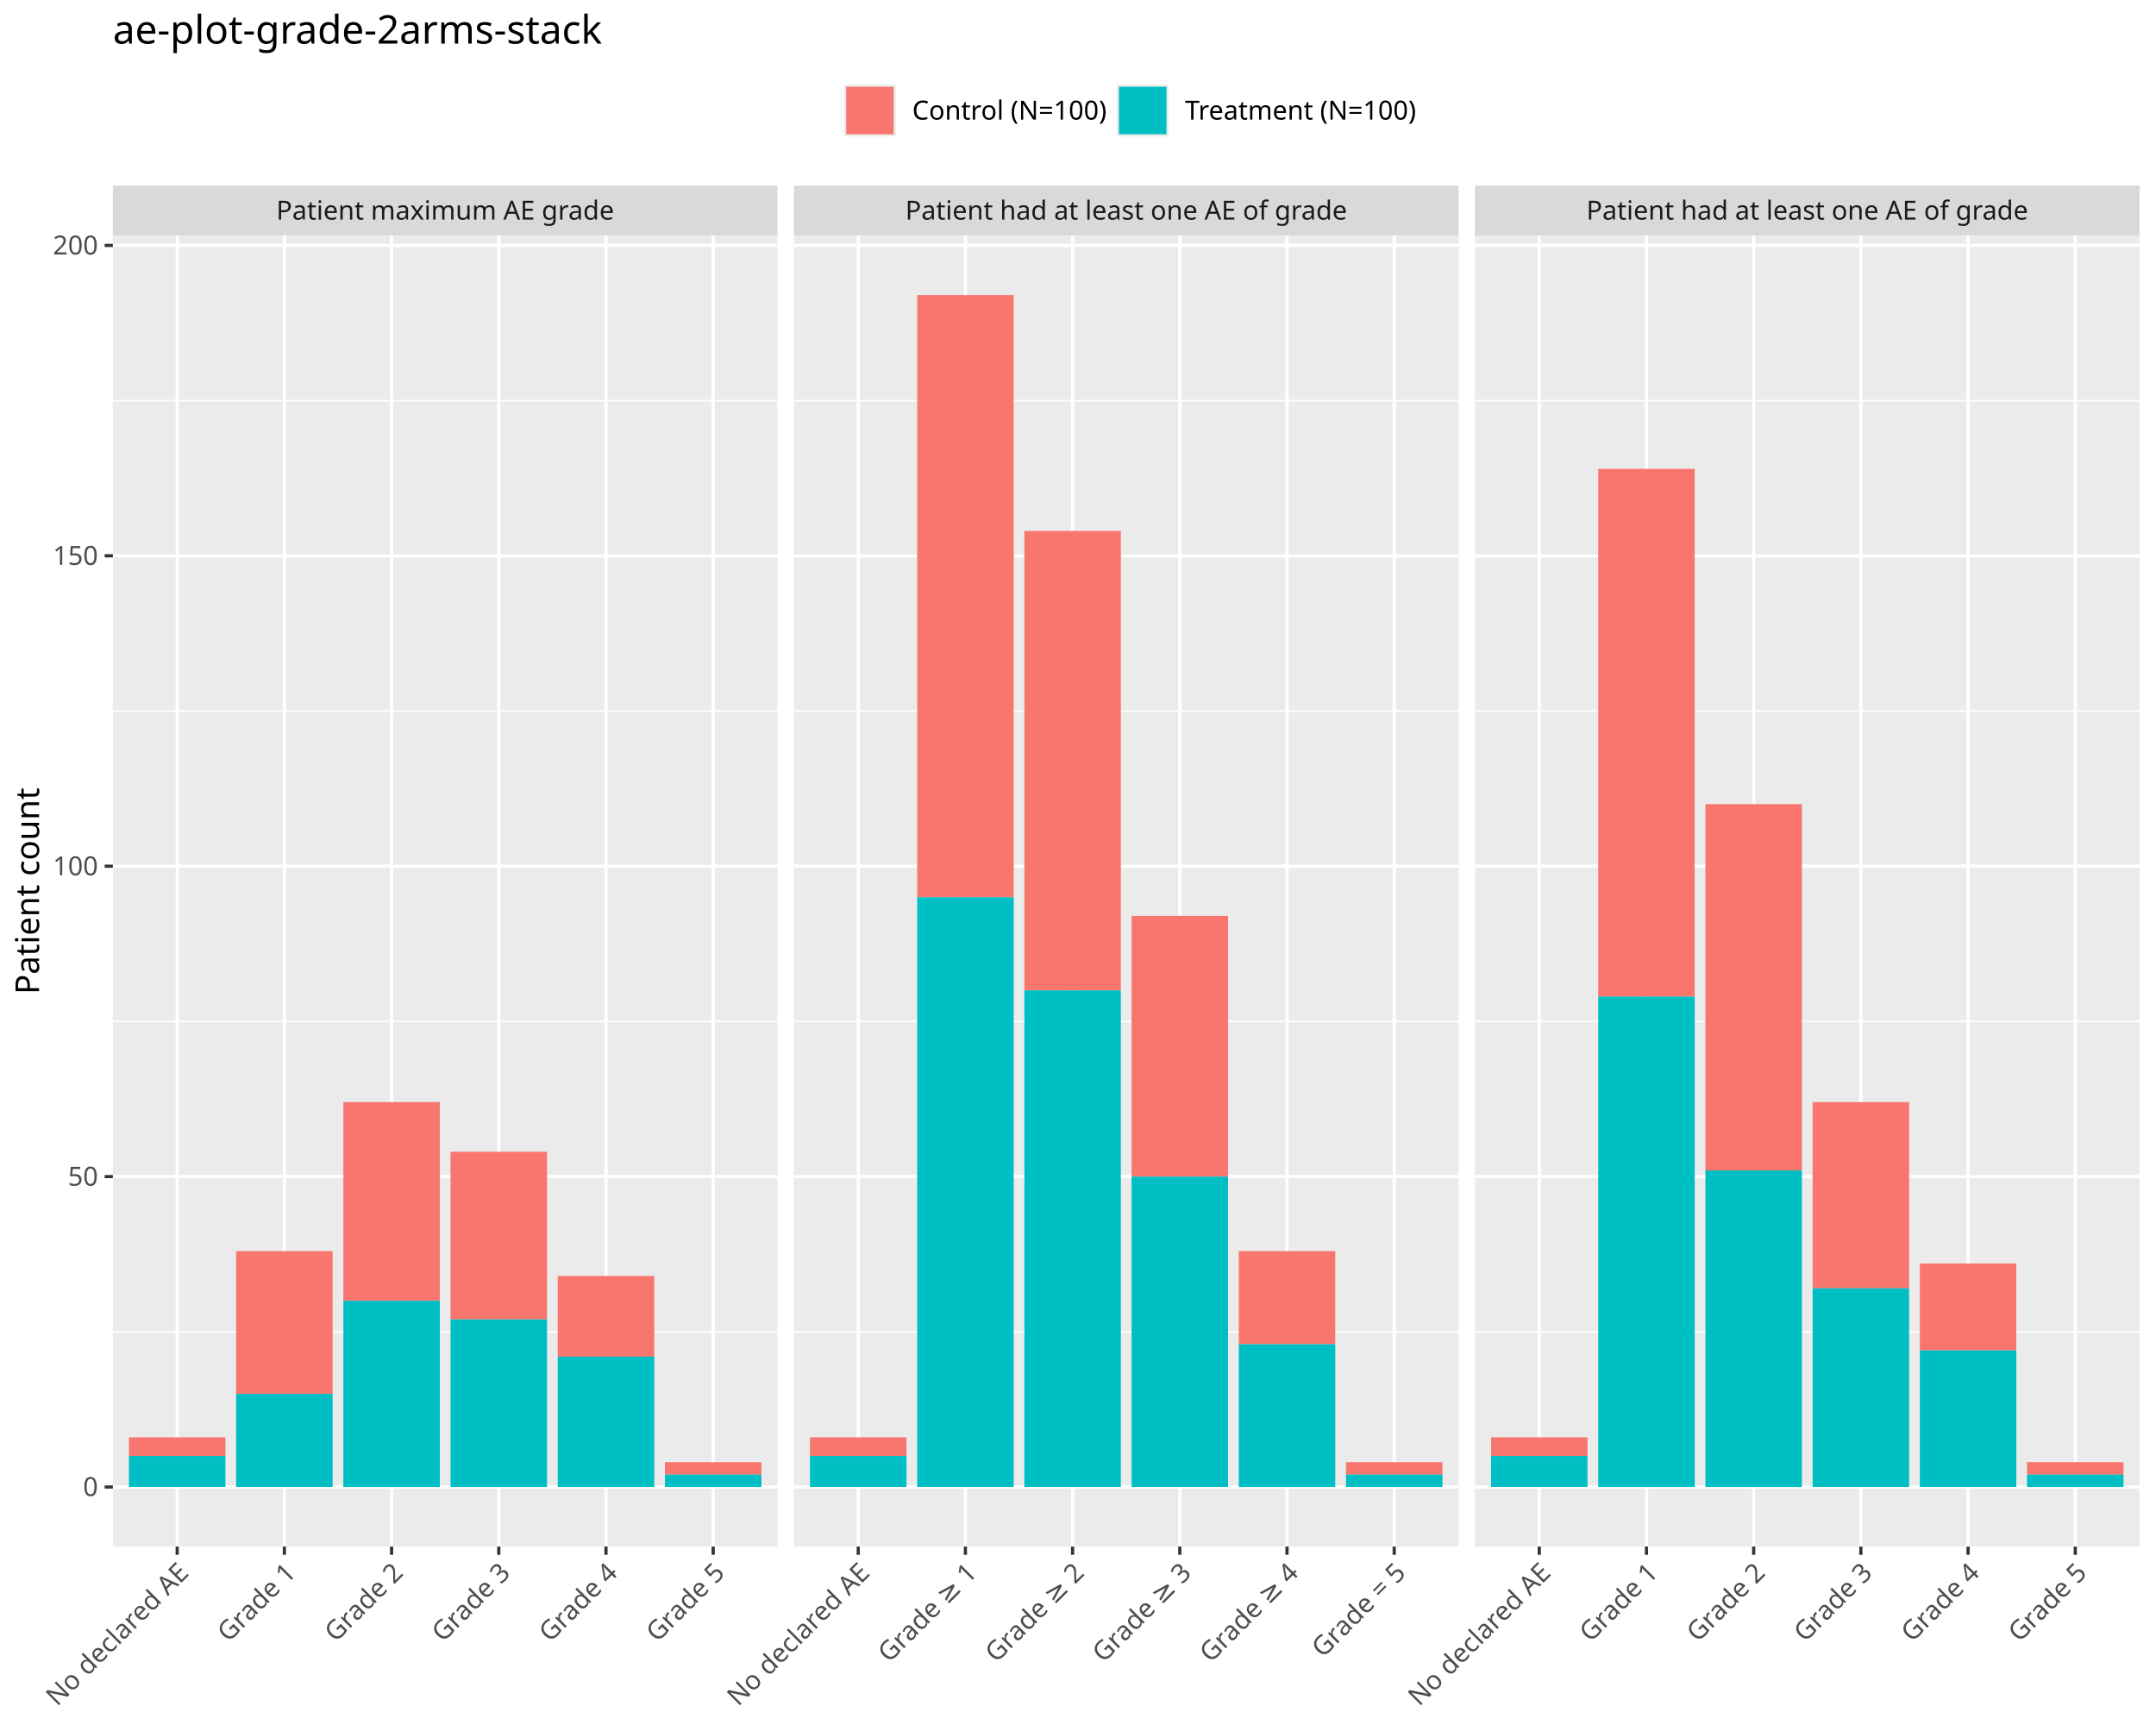
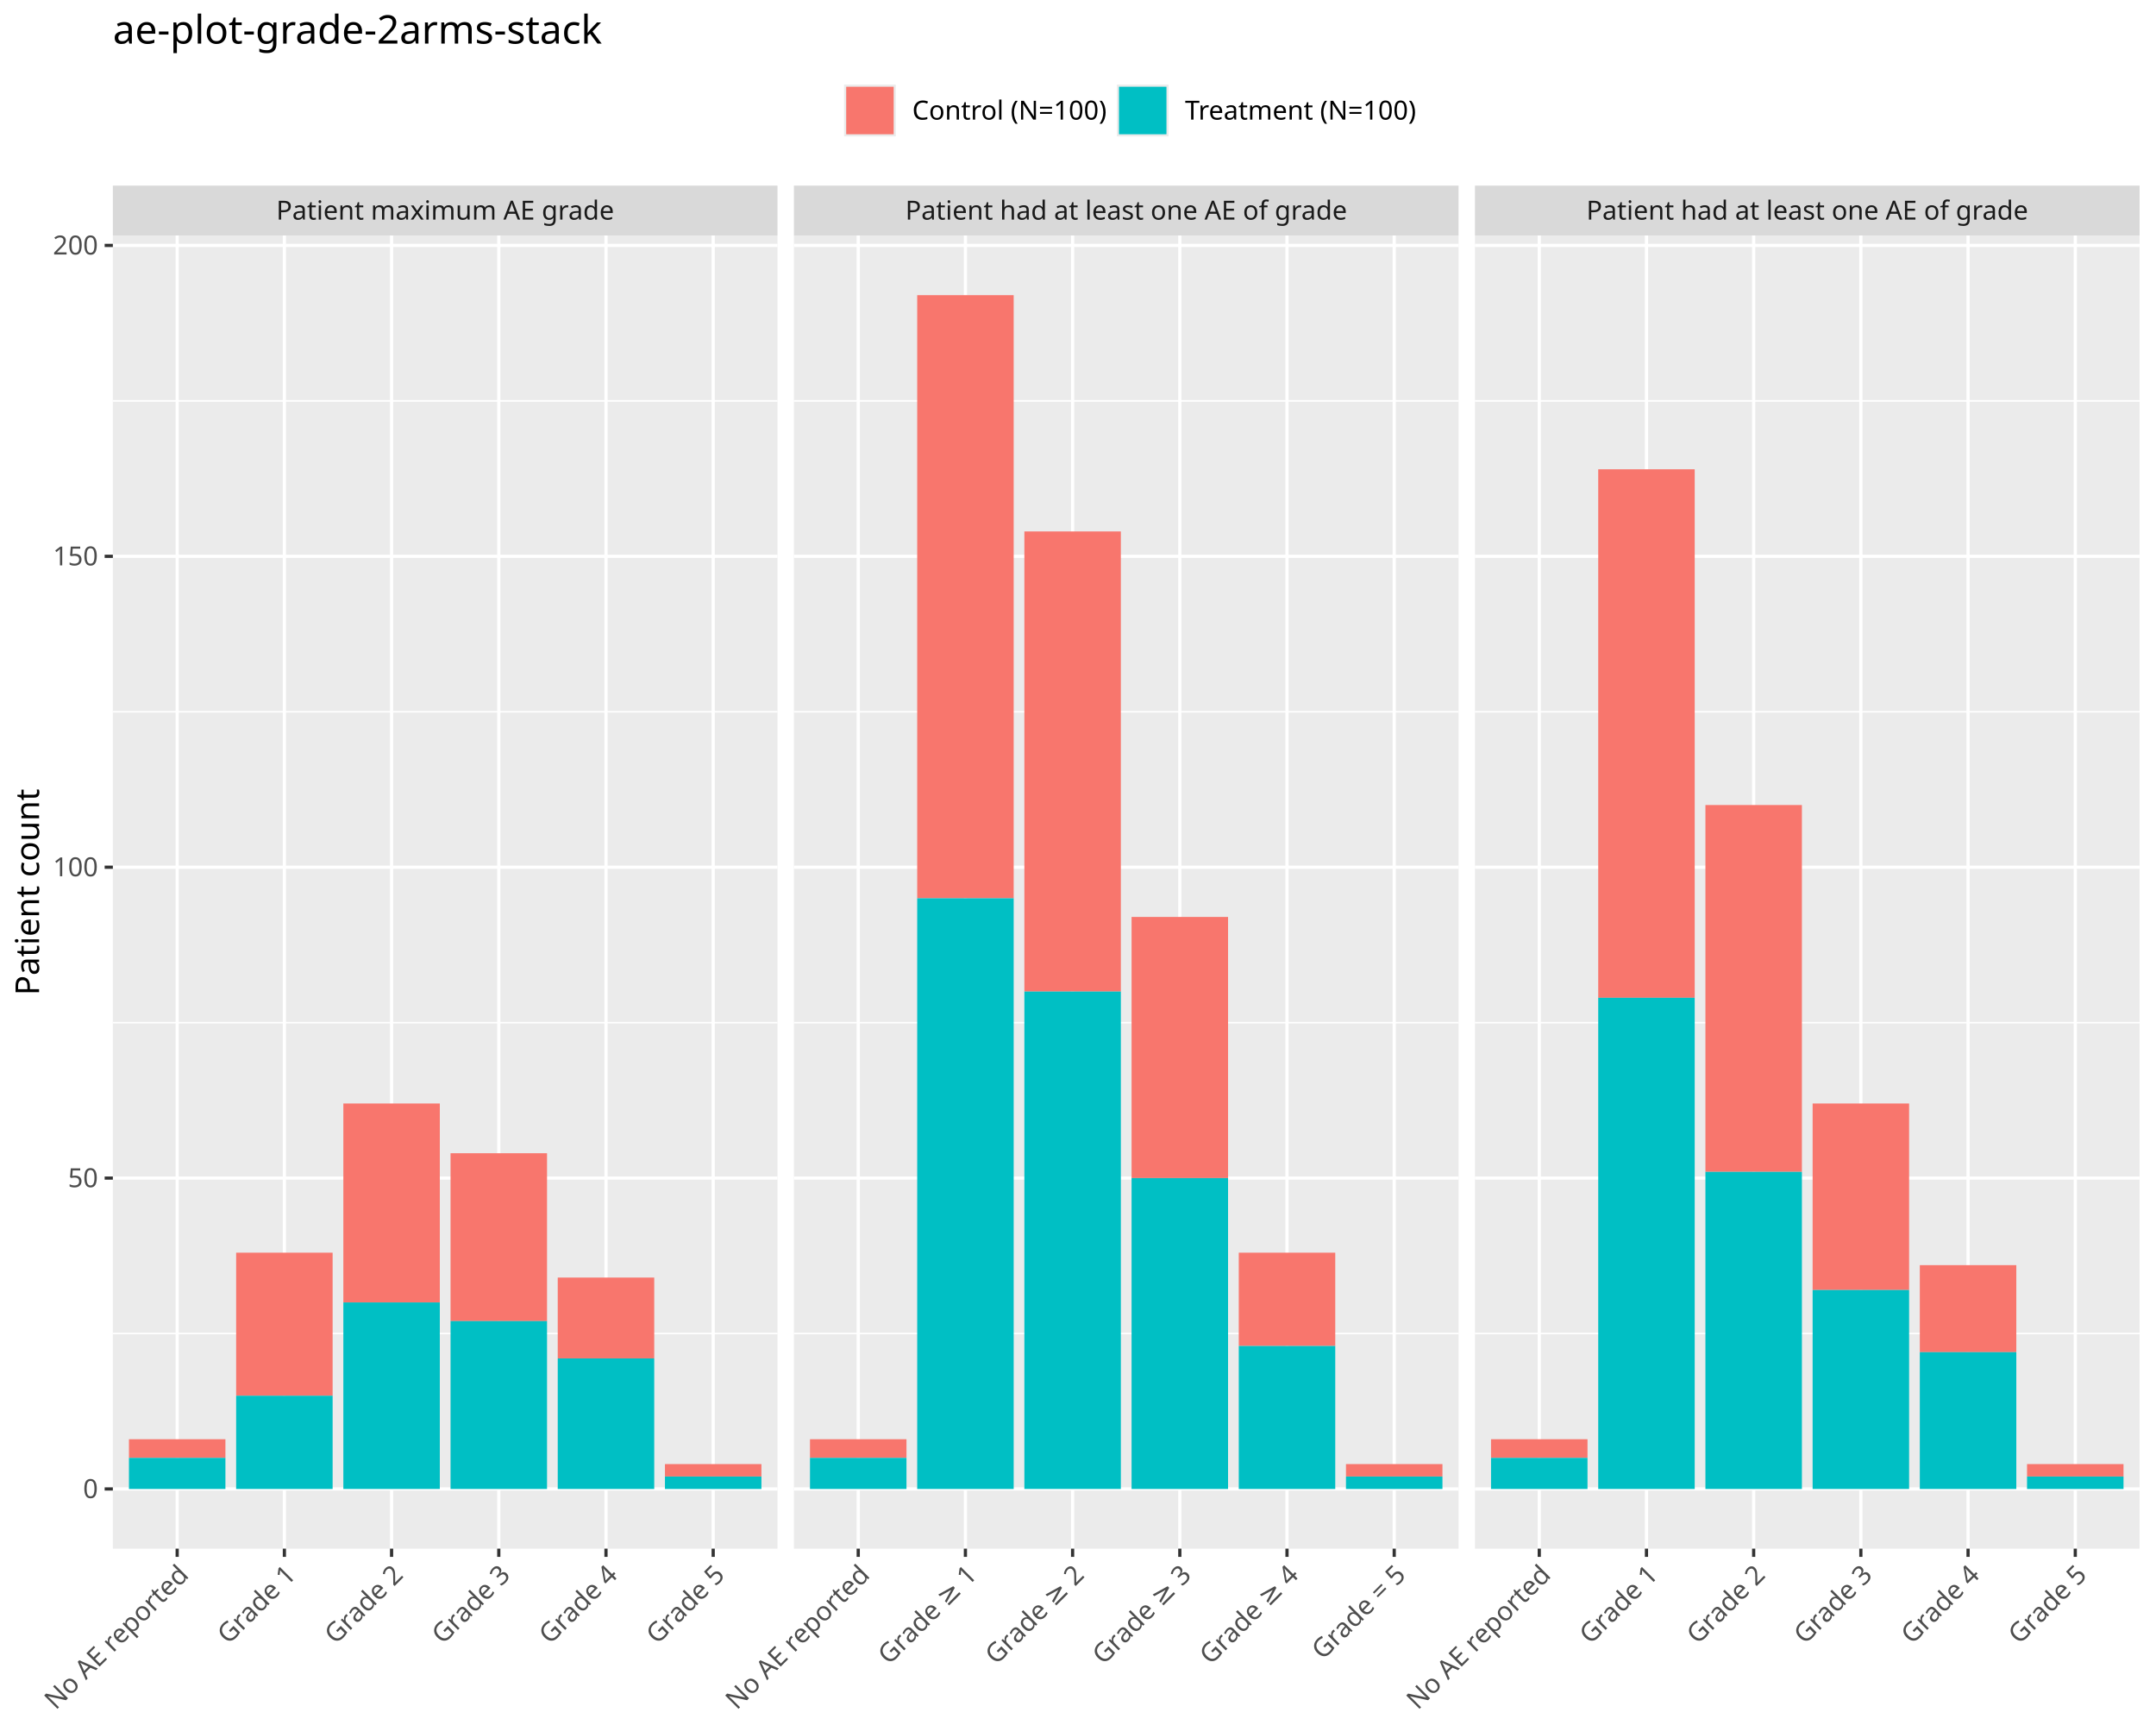
<svg xmlns="http://www.w3.org/2000/svg" class="svglite" data-engine-version="2.0" width="720.00pt" height="576.00pt" viewBox="0 0 720.00 576.00">
  <defs>
    <style type="text/css">
    .svglite line, .svglite polyline, .svglite polygon, .svglite path, .svglite rect, .svglite circle {
      fill: none;
      stroke: #000000;
      stroke-linecap: round;
      stroke-linejoin: round;
      stroke-miterlimit: 10.00;
    }
  </style>
  </defs>
  <rect width="100%" height="100%" style="stroke: none; fill: #FFFFFF;" />
  <defs>
    <clipPath id="cpMC4wMHw3MjAuMDB8MC4wMHw1NzYuMDA=">
      <rect x="0.00" y="0.00" width="720.00" height="576.00" />
    </clipPath>
  </defs>
  <g clip-path="url(#cpMC4wMHw3MjAuMDB8MC4wMHw1NzYuMDA=)">
    <rect x="-0" y="0.00" width="720.00" height="576.00" style="stroke-width: 1.07; stroke: #FFFFFF; fill: #FFFFFF;" />
  </g>
  <defs>
-     <clipPath id="cpMzcuNjl8MjU5LjY1fDc4LjYzfDUxNi40Mw==">
-       <rect x="37.69" y="78.63" width="221.96" height="437.79" />
-     </clipPath>
-   </defs>
-   <g clip-path="url(#cpMzcuNjl8MjU5LjY1fDc4LjYzfDUxNi40Mw==)">
-     <rect x="37.69" y="78.63" width="221.96" height="437.79" style="stroke-width: 1.07; stroke: none; fill: #EBEBEB;" />
-     <polyline points="37.69,444.70 259.65,444.70 " style="stroke-width: 0.53; stroke: #FFFFFF; stroke-linecap: butt;" />
-     <polyline points="37.69,341.06 259.65,341.06 " style="stroke-width: 0.53; stroke: #FFFFFF; stroke-linecap: butt;" />
-     <polyline points="37.69,237.41 259.65,237.41 " style="stroke-width: 0.53; stroke: #FFFFFF; stroke-linecap: butt;" />
-     <polyline points="37.69,133.77 259.65,133.77 " style="stroke-width: 0.53; stroke: #FFFFFF; stroke-linecap: butt;" />
-     <polyline points="37.69,496.53 259.65,496.53 " style="stroke-width: 1.07; stroke: #FFFFFF; stroke-linecap: butt;" />
-     <polyline points="37.69,392.88 259.65,392.88 " style="stroke-width: 1.07; stroke: #FFFFFF; stroke-linecap: butt;" />
-     <polyline points="37.69,289.24 259.65,289.24 " style="stroke-width: 1.07; stroke: #FFFFFF; stroke-linecap: butt;" />
-     <polyline points="37.69,185.59 259.65,185.59 " style="stroke-width: 1.07; stroke: #FFFFFF; stroke-linecap: butt;" />
+     <clipPath id="cpMzcuNjl8MjU5LjY1fDc4LjYzfDUxNy4xMg==">
+       <rect x="37.69" y="78.63" width="221.96" height="438.49" />
+     </clipPath>
+   </defs>
+   <g clip-path="url(#cpMzcuNjl8MjU5LjY1fDc4LjYzfDUxNy4xMg==)">
+     <rect x="37.69" y="78.63" width="221.96" height="438.49" style="stroke-width: 1.07; stroke: none; fill: #EBEBEB;" />
+     <polyline points="37.69,445.28 259.65,445.28 " style="stroke-width: 0.53; stroke: #FFFFFF; stroke-linecap: butt;" />
+     <polyline points="37.69,341.48 259.65,341.48 " style="stroke-width: 0.53; stroke: #FFFFFF; stroke-linecap: butt;" />
+     <polyline points="37.69,237.67 259.65,237.67 " style="stroke-width: 0.53; stroke: #FFFFFF; stroke-linecap: butt;" />
+     <polyline points="37.69,133.86 259.65,133.86 " style="stroke-width: 0.53; stroke: #FFFFFF; stroke-linecap: butt;" />
+     <polyline points="37.69,497.19 259.65,497.19 " style="stroke-width: 1.07; stroke: #FFFFFF; stroke-linecap: butt;" />
+     <polyline points="37.69,393.38 259.65,393.38 " style="stroke-width: 1.07; stroke: #FFFFFF; stroke-linecap: butt;" />
+     <polyline points="37.69,289.57 259.65,289.57 " style="stroke-width: 1.07; stroke: #FFFFFF; stroke-linecap: butt;" />
+     <polyline points="37.69,185.76 259.65,185.76 " style="stroke-width: 1.07; stroke: #FFFFFF; stroke-linecap: butt;" />
    <polyline points="37.69,81.95 259.65,81.95 " style="stroke-width: 1.07; stroke: #FFFFFF; stroke-linecap: butt;" />
-     <polyline points="59.17,516.43 59.17,78.63 " style="stroke-width: 1.07; stroke: #FFFFFF; stroke-linecap: butt;" />
-     <polyline points="94.97,516.43 94.97,78.63 " style="stroke-width: 1.07; stroke: #FFFFFF; stroke-linecap: butt;" />
-     <polyline points="130.77,516.43 130.77,78.63 " style="stroke-width: 1.07; stroke: #FFFFFF; stroke-linecap: butt;" />
-     <polyline points="166.57,516.43 166.57,78.63 " style="stroke-width: 1.07; stroke: #FFFFFF; stroke-linecap: butt;" />
-     <polyline points="202.37,516.43 202.37,78.63 " style="stroke-width: 1.07; stroke: #FFFFFF; stroke-linecap: butt;" />
-     <polyline points="238.17,516.43 238.17,78.63 " style="stroke-width: 1.07; stroke: #FFFFFF; stroke-linecap: butt;" />
-     <rect x="43.06" y="479.94" width="32.22" height="6.22" style="stroke-width: 1.07; stroke: none; stroke-linecap: butt; stroke-linejoin: miter; fill: #F8766D;" />
-     <rect x="43.06" y="486.16" width="32.22" height="10.36" style="stroke-width: 1.07; stroke: none; stroke-linecap: butt; stroke-linejoin: miter; fill: #00BFC4;" />
-     <rect x="78.86" y="417.76" width="32.22" height="47.68" style="stroke-width: 1.07; stroke: none; stroke-linecap: butt; stroke-linejoin: miter; fill: #F8766D;" />
-     <rect x="78.86" y="465.43" width="32.22" height="31.09" style="stroke-width: 1.07; stroke: none; stroke-linecap: butt; stroke-linejoin: miter; fill: #00BFC4;" />
-     <rect x="114.66" y="368.01" width="32.22" height="66.33" style="stroke-width: 1.07; stroke: none; stroke-linecap: butt; stroke-linejoin: miter; fill: #F8766D;" />
-     <rect x="114.66" y="434.34" width="32.22" height="62.19" style="stroke-width: 1.07; stroke: none; stroke-linecap: butt; stroke-linejoin: miter; fill: #00BFC4;" />
-     <rect x="150.46" y="384.59" width="32.22" height="55.97" style="stroke-width: 1.07; stroke: none; stroke-linecap: butt; stroke-linejoin: miter; fill: #F8766D;" />
-     <rect x="150.46" y="440.56" width="32.22" height="55.97" style="stroke-width: 1.07; stroke: none; stroke-linecap: butt; stroke-linejoin: miter; fill: #00BFC4;" />
-     <rect x="186.26" y="426.05" width="32.22" height="26.95" style="stroke-width: 1.07; stroke: none; stroke-linecap: butt; stroke-linejoin: miter; fill: #F8766D;" />
-     <rect x="186.26" y="453.00" width="32.22" height="43.53" style="stroke-width: 1.07; stroke: none; stroke-linecap: butt; stroke-linejoin: miter; fill: #00BFC4;" />
-     <rect x="222.06" y="488.23" width="32.22" height="4.15" style="stroke-width: 1.07; stroke: none; stroke-linecap: butt; stroke-linejoin: miter; fill: #F8766D;" />
-     <rect x="222.06" y="492.38" width="32.22" height="4.15" style="stroke-width: 1.07; stroke: none; stroke-linecap: butt; stroke-linejoin: miter; fill: #00BFC4;" />
-   </g>
-   <g clip-path="url(#cpMC4wMHw3MjAuMDB8MC4wMHw1NzYuMDA=)">
- </g>
-   <defs>
-     <clipPath id="cpMjY1LjEzfDQ4Ny4wOHw3OC42M3w1MTYuNDM=">
-       <rect x="265.13" y="78.63" width="221.96" height="437.79" />
-     </clipPath>
-   </defs>
-   <g clip-path="url(#cpMjY1LjEzfDQ4Ny4wOHw3OC42M3w1MTYuNDM=)">
-     <rect x="265.13" y="78.63" width="221.96" height="437.79" style="stroke-width: 1.07; stroke: none; fill: #EBEBEB;" />
-     <polyline points="265.13,444.70 487.08,444.70 " style="stroke-width: 0.53; stroke: #FFFFFF; stroke-linecap: butt;" />
-     <polyline points="265.13,341.06 487.08,341.06 " style="stroke-width: 0.53; stroke: #FFFFFF; stroke-linecap: butt;" />
-     <polyline points="265.13,237.41 487.08,237.41 " style="stroke-width: 0.53; stroke: #FFFFFF; stroke-linecap: butt;" />
-     <polyline points="265.13,133.77 487.08,133.77 " style="stroke-width: 0.53; stroke: #FFFFFF; stroke-linecap: butt;" />
-     <polyline points="265.13,496.53 487.08,496.53 " style="stroke-width: 1.07; stroke: #FFFFFF; stroke-linecap: butt;" />
-     <polyline points="265.13,392.88 487.08,392.88 " style="stroke-width: 1.07; stroke: #FFFFFF; stroke-linecap: butt;" />
-     <polyline points="265.13,289.24 487.08,289.24 " style="stroke-width: 1.07; stroke: #FFFFFF; stroke-linecap: butt;" />
-     <polyline points="265.13,185.59 487.08,185.59 " style="stroke-width: 1.07; stroke: #FFFFFF; stroke-linecap: butt;" />
+     <polyline points="59.17,517.12 59.17,78.63 " style="stroke-width: 1.07; stroke: #FFFFFF; stroke-linecap: butt;" />
+     <polyline points="94.97,517.12 94.97,78.63 " style="stroke-width: 1.07; stroke: #FFFFFF; stroke-linecap: butt;" />
+     <polyline points="130.77,517.12 130.77,78.63 " style="stroke-width: 1.07; stroke: #FFFFFF; stroke-linecap: butt;" />
+     <polyline points="166.57,517.12 166.57,78.63 " style="stroke-width: 1.07; stroke: #FFFFFF; stroke-linecap: butt;" />
+     <polyline points="202.37,517.12 202.37,78.63 " style="stroke-width: 1.07; stroke: #FFFFFF; stroke-linecap: butt;" />
+     <polyline points="238.17,517.12 238.17,78.63 " style="stroke-width: 1.07; stroke: #FFFFFF; stroke-linecap: butt;" />
+     <rect x="43.06" y="480.58" width="32.22" height="6.23" style="stroke-width: 1.07; stroke: none; stroke-linecap: butt; stroke-linejoin: miter; fill: #F8766D;" />
+     <rect x="43.06" y="486.81" width="32.22" height="10.38" style="stroke-width: 1.07; stroke: none; stroke-linecap: butt; stroke-linejoin: miter; fill: #00BFC4;" />
+     <rect x="78.86" y="418.29" width="32.22" height="47.75" style="stroke-width: 1.07; stroke: none; stroke-linecap: butt; stroke-linejoin: miter; fill: #F8766D;" />
+     <rect x="78.86" y="466.05" width="32.22" height="31.14" style="stroke-width: 1.07; stroke: none; stroke-linecap: butt; stroke-linejoin: miter; fill: #00BFC4;" />
+     <rect x="114.66" y="368.47" width="32.22" height="66.44" style="stroke-width: 1.07; stroke: none; stroke-linecap: butt; stroke-linejoin: miter; fill: #F8766D;" />
+     <rect x="114.66" y="434.90" width="32.22" height="62.29" style="stroke-width: 1.07; stroke: none; stroke-linecap: butt; stroke-linejoin: miter; fill: #00BFC4;" />
+     <rect x="150.46" y="385.08" width="32.22" height="56.06" style="stroke-width: 1.07; stroke: none; stroke-linecap: butt; stroke-linejoin: miter; fill: #F8766D;" />
+     <rect x="150.46" y="441.13" width="32.22" height="56.06" style="stroke-width: 1.07; stroke: none; stroke-linecap: butt; stroke-linejoin: miter; fill: #00BFC4;" />
+     <rect x="186.26" y="426.60" width="32.22" height="26.99" style="stroke-width: 1.07; stroke: none; stroke-linecap: butt; stroke-linejoin: miter; fill: #F8766D;" />
+     <rect x="186.26" y="453.59" width="32.22" height="43.60" style="stroke-width: 1.07; stroke: none; stroke-linecap: butt; stroke-linejoin: miter; fill: #00BFC4;" />
+     <rect x="222.06" y="488.88" width="32.22" height="4.15" style="stroke-width: 1.07; stroke: none; stroke-linecap: butt; stroke-linejoin: miter; fill: #F8766D;" />
+     <rect x="222.06" y="493.04" width="32.22" height="4.15" style="stroke-width: 1.07; stroke: none; stroke-linecap: butt; stroke-linejoin: miter; fill: #00BFC4;" />
+   </g>
+   <g clip-path="url(#cpMC4wMHw3MjAuMDB8MC4wMHw1NzYuMDA=)">
+ </g>
+   <defs>
+     <clipPath id="cpMjY1LjEzfDQ4Ny4wOHw3OC42M3w1MTcuMTI=">
+       <rect x="265.13" y="78.63" width="221.96" height="438.49" />
+     </clipPath>
+   </defs>
+   <g clip-path="url(#cpMjY1LjEzfDQ4Ny4wOHw3OC42M3w1MTcuMTI=)">
+     <rect x="265.13" y="78.63" width="221.96" height="438.49" style="stroke-width: 1.07; stroke: none; fill: #EBEBEB;" />
+     <polyline points="265.13,445.28 487.08,445.28 " style="stroke-width: 0.53; stroke: #FFFFFF; stroke-linecap: butt;" />
+     <polyline points="265.13,341.48 487.08,341.48 " style="stroke-width: 0.53; stroke: #FFFFFF; stroke-linecap: butt;" />
+     <polyline points="265.13,237.67 487.08,237.67 " style="stroke-width: 0.53; stroke: #FFFFFF; stroke-linecap: butt;" />
+     <polyline points="265.13,133.86 487.08,133.86 " style="stroke-width: 0.53; stroke: #FFFFFF; stroke-linecap: butt;" />
+     <polyline points="265.13,497.19 487.08,497.19 " style="stroke-width: 1.07; stroke: #FFFFFF; stroke-linecap: butt;" />
+     <polyline points="265.13,393.38 487.08,393.38 " style="stroke-width: 1.07; stroke: #FFFFFF; stroke-linecap: butt;" />
+     <polyline points="265.13,289.57 487.08,289.57 " style="stroke-width: 1.07; stroke: #FFFFFF; stroke-linecap: butt;" />
+     <polyline points="265.13,185.76 487.08,185.76 " style="stroke-width: 1.07; stroke: #FFFFFF; stroke-linecap: butt;" />
    <polyline points="265.13,81.95 487.08,81.95 " style="stroke-width: 1.07; stroke: #FFFFFF; stroke-linecap: butt;" />
-     <polyline points="286.61,516.43 286.61,78.63 " style="stroke-width: 1.07; stroke: #FFFFFF; stroke-linecap: butt;" />
-     <polyline points="322.40,516.43 322.40,78.63 " style="stroke-width: 1.07; stroke: #FFFFFF; stroke-linecap: butt;" />
-     <polyline points="358.20,516.43 358.20,78.63 " style="stroke-width: 1.07; stroke: #FFFFFF; stroke-linecap: butt;" />
-     <polyline points="394.00,516.43 394.00,78.63 " style="stroke-width: 1.07; stroke: #FFFFFF; stroke-linecap: butt;" />
-     <polyline points="429.80,516.43 429.80,78.63 " style="stroke-width: 1.07; stroke: #FFFFFF; stroke-linecap: butt;" />
-     <polyline points="465.60,516.43 465.60,78.63 " style="stroke-width: 1.07; stroke: #FFFFFF; stroke-linecap: butt;" />
-     <rect x="270.50" y="479.94" width="32.22" height="6.22" style="stroke-width: 1.07; stroke: none; stroke-linecap: butt; stroke-linejoin: miter; fill: #F8766D;" />
-     <rect x="270.50" y="486.16" width="32.22" height="10.36" style="stroke-width: 1.07; stroke: none; stroke-linecap: butt; stroke-linejoin: miter; fill: #00BFC4;" />
-     <rect x="306.30" y="98.53" width="32.22" height="201.07" style="stroke-width: 1.07; stroke: none; stroke-linecap: butt; stroke-linejoin: miter; fill: #F8766D;" />
-     <rect x="306.30" y="299.60" width="32.22" height="196.92" style="stroke-width: 1.07; stroke: none; stroke-linecap: butt; stroke-linejoin: miter; fill: #00BFC4;" />
-     <rect x="342.09" y="177.30" width="32.22" height="153.39" style="stroke-width: 1.07; stroke: none; stroke-linecap: butt; stroke-linejoin: miter; fill: #F8766D;" />
-     <rect x="342.09" y="330.69" width="32.22" height="165.83" style="stroke-width: 1.07; stroke: none; stroke-linecap: butt; stroke-linejoin: miter; fill: #00BFC4;" />
-     <rect x="377.89" y="305.82" width="32.22" height="87.06" style="stroke-width: 1.07; stroke: none; stroke-linecap: butt; stroke-linejoin: miter; fill: #F8766D;" />
-     <rect x="377.89" y="392.88" width="32.22" height="103.64" style="stroke-width: 1.07; stroke: none; stroke-linecap: butt; stroke-linejoin: miter; fill: #00BFC4;" />
-     <rect x="413.69" y="417.76" width="32.22" height="31.09" style="stroke-width: 1.07; stroke: none; stroke-linecap: butt; stroke-linejoin: miter; fill: #F8766D;" />
-     <rect x="413.69" y="448.85" width="32.22" height="47.68" style="stroke-width: 1.07; stroke: none; stroke-linecap: butt; stroke-linejoin: miter; fill: #00BFC4;" />
-     <rect x="449.49" y="488.23" width="32.22" height="4.15" style="stroke-width: 1.07; stroke: none; stroke-linecap: butt; stroke-linejoin: miter; fill: #F8766D;" />
-     <rect x="449.49" y="492.38" width="32.22" height="4.15" style="stroke-width: 1.07; stroke: none; stroke-linecap: butt; stroke-linejoin: miter; fill: #00BFC4;" />
-   </g>
-   <g clip-path="url(#cpMC4wMHw3MjAuMDB8MC4wMHw1NzYuMDA=)">
- </g>
-   <defs>
-     <clipPath id="cpNDkyLjU2fDcxNC41Mnw3OC42M3w1MTYuNDM=">
-       <rect x="492.56" y="78.63" width="221.96" height="437.79" />
-     </clipPath>
-   </defs>
-   <g clip-path="url(#cpNDkyLjU2fDcxNC41Mnw3OC42M3w1MTYuNDM=)">
-     <rect x="492.56" y="78.63" width="221.96" height="437.79" style="stroke-width: 1.07; stroke: none; fill: #EBEBEB;" />
-     <polyline points="492.56,444.70 714.52,444.70 " style="stroke-width: 0.53; stroke: #FFFFFF; stroke-linecap: butt;" />
-     <polyline points="492.56,341.06 714.52,341.06 " style="stroke-width: 0.53; stroke: #FFFFFF; stroke-linecap: butt;" />
-     <polyline points="492.56,237.41 714.52,237.41 " style="stroke-width: 0.53; stroke: #FFFFFF; stroke-linecap: butt;" />
-     <polyline points="492.56,133.77 714.52,133.77 " style="stroke-width: 0.53; stroke: #FFFFFF; stroke-linecap: butt;" />
-     <polyline points="492.56,496.53 714.52,496.53 " style="stroke-width: 1.07; stroke: #FFFFFF; stroke-linecap: butt;" />
-     <polyline points="492.56,392.88 714.52,392.88 " style="stroke-width: 1.07; stroke: #FFFFFF; stroke-linecap: butt;" />
-     <polyline points="492.56,289.24 714.52,289.24 " style="stroke-width: 1.07; stroke: #FFFFFF; stroke-linecap: butt;" />
-     <polyline points="492.56,185.59 714.52,185.59 " style="stroke-width: 1.07; stroke: #FFFFFF; stroke-linecap: butt;" />
+     <polyline points="286.61,517.12 286.61,78.63 " style="stroke-width: 1.07; stroke: #FFFFFF; stroke-linecap: butt;" />
+     <polyline points="322.40,517.12 322.40,78.63 " style="stroke-width: 1.07; stroke: #FFFFFF; stroke-linecap: butt;" />
+     <polyline points="358.20,517.12 358.20,78.63 " style="stroke-width: 1.07; stroke: #FFFFFF; stroke-linecap: butt;" />
+     <polyline points="394.00,517.12 394.00,78.63 " style="stroke-width: 1.07; stroke: #FFFFFF; stroke-linecap: butt;" />
+     <polyline points="429.80,517.12 429.80,78.63 " style="stroke-width: 1.07; stroke: #FFFFFF; stroke-linecap: butt;" />
+     <polyline points="465.60,517.12 465.60,78.63 " style="stroke-width: 1.07; stroke: #FFFFFF; stroke-linecap: butt;" />
+     <rect x="270.50" y="480.58" width="32.22" height="6.23" style="stroke-width: 1.07; stroke: none; stroke-linecap: butt; stroke-linejoin: miter; fill: #F8766D;" />
+     <rect x="270.50" y="486.81" width="32.22" height="10.38" style="stroke-width: 1.07; stroke: none; stroke-linecap: butt; stroke-linejoin: miter; fill: #00BFC4;" />
+     <rect x="306.30" y="98.56" width="32.22" height="201.39" style="stroke-width: 1.07; stroke: none; stroke-linecap: butt; stroke-linejoin: miter; fill: #F8766D;" />
+     <rect x="306.30" y="299.95" width="32.22" height="197.24" style="stroke-width: 1.07; stroke: none; stroke-linecap: butt; stroke-linejoin: miter; fill: #00BFC4;" />
+     <rect x="342.09" y="177.46" width="32.22" height="153.64" style="stroke-width: 1.07; stroke: none; stroke-linecap: butt; stroke-linejoin: miter; fill: #F8766D;" />
+     <rect x="342.09" y="331.09" width="32.22" height="166.09" style="stroke-width: 1.07; stroke: none; stroke-linecap: butt; stroke-linejoin: miter; fill: #00BFC4;" />
+     <rect x="377.89" y="306.18" width="32.22" height="87.20" style="stroke-width: 1.07; stroke: none; stroke-linecap: butt; stroke-linejoin: miter; fill: #F8766D;" />
+     <rect x="377.89" y="393.38" width="32.22" height="103.81" style="stroke-width: 1.07; stroke: none; stroke-linecap: butt; stroke-linejoin: miter; fill: #00BFC4;" />
+     <rect x="413.69" y="418.29" width="32.22" height="31.14" style="stroke-width: 1.07; stroke: none; stroke-linecap: butt; stroke-linejoin: miter; fill: #F8766D;" />
+     <rect x="413.69" y="449.44" width="32.22" height="47.75" style="stroke-width: 1.07; stroke: none; stroke-linecap: butt; stroke-linejoin: miter; fill: #00BFC4;" />
+     <rect x="449.49" y="488.88" width="32.22" height="4.15" style="stroke-width: 1.07; stroke: none; stroke-linecap: butt; stroke-linejoin: miter; fill: #F8766D;" />
+     <rect x="449.49" y="493.04" width="32.22" height="4.15" style="stroke-width: 1.07; stroke: none; stroke-linecap: butt; stroke-linejoin: miter; fill: #00BFC4;" />
+   </g>
+   <g clip-path="url(#cpMC4wMHw3MjAuMDB8MC4wMHw1NzYuMDA=)">
+ </g>
+   <defs>
+     <clipPath id="cpNDkyLjU2fDcxNC41Mnw3OC42M3w1MTcuMTI=">
+       <rect x="492.56" y="78.63" width="221.96" height="438.49" />
+     </clipPath>
+   </defs>
+   <g clip-path="url(#cpNDkyLjU2fDcxNC41Mnw3OC42M3w1MTcuMTI=)">
+     <rect x="492.56" y="78.63" width="221.96" height="438.49" style="stroke-width: 1.07; stroke: none; fill: #EBEBEB;" />
+     <polyline points="492.56,445.28 714.52,445.28 " style="stroke-width: 0.53; stroke: #FFFFFF; stroke-linecap: butt;" />
+     <polyline points="492.56,341.48 714.52,341.48 " style="stroke-width: 0.53; stroke: #FFFFFF; stroke-linecap: butt;" />
+     <polyline points="492.56,237.67 714.52,237.67 " style="stroke-width: 0.53; stroke: #FFFFFF; stroke-linecap: butt;" />
+     <polyline points="492.56,133.86 714.52,133.86 " style="stroke-width: 0.53; stroke: #FFFFFF; stroke-linecap: butt;" />
+     <polyline points="492.56,497.19 714.52,497.19 " style="stroke-width: 1.07; stroke: #FFFFFF; stroke-linecap: butt;" />
+     <polyline points="492.56,393.38 714.52,393.38 " style="stroke-width: 1.07; stroke: #FFFFFF; stroke-linecap: butt;" />
+     <polyline points="492.56,289.57 714.52,289.57 " style="stroke-width: 1.07; stroke: #FFFFFF; stroke-linecap: butt;" />
+     <polyline points="492.56,185.76 714.52,185.76 " style="stroke-width: 1.07; stroke: #FFFFFF; stroke-linecap: butt;" />
    <polyline points="492.56,81.95 714.52,81.95 " style="stroke-width: 1.07; stroke: #FFFFFF; stroke-linecap: butt;" />
-     <polyline points="514.04,516.43 514.04,78.63 " style="stroke-width: 1.07; stroke: #FFFFFF; stroke-linecap: butt;" />
-     <polyline points="549.84,516.43 549.84,78.63 " style="stroke-width: 1.07; stroke: #FFFFFF; stroke-linecap: butt;" />
-     <polyline points="585.64,516.43 585.64,78.63 " style="stroke-width: 1.07; stroke: #FFFFFF; stroke-linecap: butt;" />
-     <polyline points="621.44,516.43 621.44,78.63 " style="stroke-width: 1.07; stroke: #FFFFFF; stroke-linecap: butt;" />
-     <polyline points="657.24,516.43 657.24,78.63 " style="stroke-width: 1.07; stroke: #FFFFFF; stroke-linecap: butt;" />
-     <polyline points="693.04,516.43 693.04,78.63 " style="stroke-width: 1.07; stroke: #FFFFFF; stroke-linecap: butt;" />
-     <rect x="497.93" y="479.94" width="32.22" height="6.22" style="stroke-width: 1.07; stroke: none; stroke-linecap: butt; stroke-linejoin: miter; fill: #F8766D;" />
-     <rect x="497.93" y="486.16" width="32.22" height="10.36" style="stroke-width: 1.07; stroke: none; stroke-linecap: butt; stroke-linejoin: miter; fill: #00BFC4;" />
-     <rect x="533.73" y="156.57" width="32.22" height="176.20" style="stroke-width: 1.07; stroke: none; stroke-linecap: butt; stroke-linejoin: miter; fill: #F8766D;" />
-     <rect x="533.73" y="332.77" width="32.22" height="163.76" style="stroke-width: 1.07; stroke: none; stroke-linecap: butt; stroke-linejoin: miter; fill: #00BFC4;" />
-     <rect x="569.53" y="268.51" width="32.22" height="122.30" style="stroke-width: 1.07; stroke: none; stroke-linecap: butt; stroke-linejoin: miter; fill: #F8766D;" />
-     <rect x="569.53" y="390.81" width="32.22" height="105.72" style="stroke-width: 1.07; stroke: none; stroke-linecap: butt; stroke-linejoin: miter; fill: #00BFC4;" />
-     <rect x="605.33" y="368.01" width="32.22" height="62.19" style="stroke-width: 1.07; stroke: none; stroke-linecap: butt; stroke-linejoin: miter; fill: #F8766D;" />
-     <rect x="605.33" y="430.19" width="32.22" height="66.33" style="stroke-width: 1.07; stroke: none; stroke-linecap: butt; stroke-linejoin: miter; fill: #00BFC4;" />
-     <rect x="641.13" y="421.90" width="32.22" height="29.02" style="stroke-width: 1.07; stroke: none; stroke-linecap: butt; stroke-linejoin: miter; fill: #F8766D;" />
-     <rect x="641.13" y="450.92" width="32.22" height="45.60" style="stroke-width: 1.07; stroke: none; stroke-linecap: butt; stroke-linejoin: miter; fill: #00BFC4;" />
-     <rect x="676.93" y="488.23" width="32.22" height="4.15" style="stroke-width: 1.07; stroke: none; stroke-linecap: butt; stroke-linejoin: miter; fill: #F8766D;" />
-     <rect x="676.93" y="492.38" width="32.22" height="4.15" style="stroke-width: 1.07; stroke: none; stroke-linecap: butt; stroke-linejoin: miter; fill: #00BFC4;" />
+     <polyline points="514.04,517.12 514.04,78.63 " style="stroke-width: 1.07; stroke: #FFFFFF; stroke-linecap: butt;" />
+     <polyline points="549.84,517.12 549.84,78.63 " style="stroke-width: 1.07; stroke: #FFFFFF; stroke-linecap: butt;" />
+     <polyline points="585.64,517.12 585.64,78.63 " style="stroke-width: 1.07; stroke: #FFFFFF; stroke-linecap: butt;" />
+     <polyline points="621.44,517.12 621.44,78.63 " style="stroke-width: 1.07; stroke: #FFFFFF; stroke-linecap: butt;" />
+     <polyline points="657.24,517.12 657.24,78.63 " style="stroke-width: 1.07; stroke: #FFFFFF; stroke-linecap: butt;" />
+     <polyline points="693.04,517.12 693.04,78.63 " style="stroke-width: 1.07; stroke: #FFFFFF; stroke-linecap: butt;" />
+     <rect x="497.93" y="480.58" width="32.22" height="6.23" style="stroke-width: 1.07; stroke: none; stroke-linecap: butt; stroke-linejoin: miter; fill: #F8766D;" />
+     <rect x="497.93" y="486.81" width="32.22" height="10.38" style="stroke-width: 1.07; stroke: none; stroke-linecap: butt; stroke-linejoin: miter; fill: #00BFC4;" />
+     <rect x="533.73" y="156.70" width="32.22" height="176.48" style="stroke-width: 1.07; stroke: none; stroke-linecap: butt; stroke-linejoin: miter; fill: #F8766D;" />
+     <rect x="533.73" y="333.17" width="32.22" height="164.02" style="stroke-width: 1.07; stroke: none; stroke-linecap: butt; stroke-linejoin: miter; fill: #00BFC4;" />
+     <rect x="569.53" y="268.81" width="32.22" height="122.49" style="stroke-width: 1.07; stroke: none; stroke-linecap: butt; stroke-linejoin: miter; fill: #F8766D;" />
+     <rect x="569.53" y="391.30" width="32.22" height="105.89" style="stroke-width: 1.07; stroke: none; stroke-linecap: butt; stroke-linejoin: miter; fill: #00BFC4;" />
+     <rect x="605.33" y="368.47" width="32.22" height="62.29" style="stroke-width: 1.07; stroke: none; stroke-linecap: butt; stroke-linejoin: miter; fill: #F8766D;" />
+     <rect x="605.33" y="430.75" width="32.22" height="66.44" style="stroke-width: 1.07; stroke: none; stroke-linecap: butt; stroke-linejoin: miter; fill: #00BFC4;" />
+     <rect x="641.13" y="422.45" width="32.22" height="29.07" style="stroke-width: 1.07; stroke: none; stroke-linecap: butt; stroke-linejoin: miter; fill: #F8766D;" />
+     <rect x="641.13" y="451.51" width="32.22" height="45.68" style="stroke-width: 1.07; stroke: none; stroke-linecap: butt; stroke-linejoin: miter; fill: #00BFC4;" />
+     <rect x="676.93" y="488.88" width="32.22" height="4.15" style="stroke-width: 1.07; stroke: none; stroke-linecap: butt; stroke-linejoin: miter; fill: #F8766D;" />
+     <rect x="676.93" y="493.04" width="32.22" height="4.15" style="stroke-width: 1.07; stroke: none; stroke-linecap: butt; stroke-linejoin: miter; fill: #00BFC4;" />
  </g>
  <g clip-path="url(#cpMC4wMHw3MjAuMDB8MC4wMHw1NzYuMDA=)">
</g>
  <defs>
    <clipPath id="cpMzcuNjl8MjU5LjY1fDYxLjk4fDc4LjYz">
      <rect x="37.69" y="61.98" width="221.96" height="16.65" />
    </clipPath>
  </defs>
  <g clip-path="url(#cpMzcuNjl8MjU5LjY1fDYxLjk4fDc4LjYz)">
    <rect x="37.69" y="61.98" width="221.96" height="16.65" style="stroke-width: 1.07; stroke: none; fill: #D9D9D9;" />
    <text x="148.67" y="73.33" text-anchor="middle" style="font-size: 8.80px; fill: #1A1A1A; font-family: sans;" textLength="107.13px" lengthAdjust="spacingAndGlyphs">Patient maximum AE grade</text>
  </g>
  <g clip-path="url(#cpMC4wMHw3MjAuMDB8MC4wMHw1NzYuMDA=)">
</g>
  <defs>
    <clipPath id="cpMjY1LjEzfDQ4Ny4wOHw2MS45OHw3OC42Mw==">
      <rect x="265.13" y="61.98" width="221.96" height="16.65" />
    </clipPath>
  </defs>
  <g clip-path="url(#cpMjY1LjEzfDQ4Ny4wOHw2MS45OHw3OC42Mw==)">
    <rect x="265.13" y="61.98" width="221.96" height="16.65" style="stroke-width: 1.07; stroke: none; fill: #D9D9D9;" />
    <text x="376.10" y="73.33" text-anchor="middle" style="font-size: 8.80px; fill: #1A1A1A; font-family: sans;" textLength="141.40px" lengthAdjust="spacingAndGlyphs">Patient had at least one AE of grade</text>
  </g>
  <g clip-path="url(#cpMC4wMHw3MjAuMDB8MC4wMHw1NzYuMDA=)">
</g>
  <defs>
    <clipPath id="cpNDkyLjU2fDcxNC41Mnw2MS45OHw3OC42Mw==">
      <rect x="492.56" y="61.98" width="221.96" height="16.65" />
    </clipPath>
  </defs>
  <g clip-path="url(#cpNDkyLjU2fDcxNC41Mnw2MS45OHw3OC42Mw==)">
    <rect x="492.56" y="61.98" width="221.96" height="16.65" style="stroke-width: 1.07; stroke: none; fill: #D9D9D9;" />
    <text x="603.54" y="73.33" text-anchor="middle" style="font-size: 8.80px; fill: #1A1A1A; font-family: sans;" textLength="143.84px" lengthAdjust="spacingAndGlyphs">Patient had at least one AE of grade </text>
  </g>
  <g clip-path="url(#cpMC4wMHw3MjAuMDB8MC4wMHw1NzYuMDA=)">
-     <polyline points="59.17,519.17 59.17,516.43 " style="stroke-width: 1.07; stroke: #333333; stroke-linecap: butt;" />
-     <polyline points="94.97,519.17 94.97,516.43 " style="stroke-width: 1.07; stroke: #333333; stroke-linecap: butt;" />
-     <polyline points="130.77,519.17 130.77,516.43 " style="stroke-width: 1.07; stroke: #333333; stroke-linecap: butt;" />
-     <polyline points="166.57,519.17 166.57,516.43 " style="stroke-width: 1.07; stroke: #333333; stroke-linecap: butt;" />
-     <polyline points="202.37,519.17 202.37,516.43 " style="stroke-width: 1.07; stroke: #333333; stroke-linecap: butt;" />
-     <polyline points="238.17,519.17 238.17,516.43 " style="stroke-width: 1.07; stroke: #333333; stroke-linecap: butt;" />
-     <text transform="translate(63.45,525.64) rotate(-45)" text-anchor="end" style="font-size: 8.80px; fill: #4D4D4D; font-family: sans;" textLength="61.64px" lengthAdjust="spacingAndGlyphs">No declared AE</text>
-     <text transform="translate(99.25,525.64) rotate(-45)" text-anchor="end" style="font-size: 8.80px; fill: #4D4D4D; font-family: sans;" textLength="31.80px" lengthAdjust="spacingAndGlyphs">Grade 1</text>
-     <text transform="translate(135.05,525.64) rotate(-45)" text-anchor="end" style="font-size: 8.80px; fill: #4D4D4D; font-family: sans;" textLength="31.80px" lengthAdjust="spacingAndGlyphs">Grade 2</text>
-     <text transform="translate(170.85,525.64) rotate(-45)" text-anchor="end" style="font-size: 8.80px; fill: #4D4D4D; font-family: sans;" textLength="31.80px" lengthAdjust="spacingAndGlyphs">Grade 3</text>
-     <text transform="translate(206.65,525.64) rotate(-45)" text-anchor="end" style="font-size: 8.80px; fill: #4D4D4D; font-family: sans;" textLength="31.80px" lengthAdjust="spacingAndGlyphs">Grade 4</text>
-     <text transform="translate(242.45,525.64) rotate(-45)" text-anchor="end" style="font-size: 8.80px; fill: #4D4D4D; font-family: sans;" textLength="31.80px" lengthAdjust="spacingAndGlyphs">Grade 5</text>
-     <polyline points="286.61,519.17 286.61,516.43 " style="stroke-width: 1.07; stroke: #333333; stroke-linecap: butt;" />
-     <polyline points="322.40,519.17 322.40,516.43 " style="stroke-width: 1.07; stroke: #333333; stroke-linecap: butt;" />
-     <polyline points="358.20,519.17 358.20,516.43 " style="stroke-width: 1.07; stroke: #333333; stroke-linecap: butt;" />
-     <polyline points="394.00,519.17 394.00,516.43 " style="stroke-width: 1.07; stroke: #333333; stroke-linecap: butt;" />
-     <polyline points="429.80,519.17 429.80,516.43 " style="stroke-width: 1.07; stroke: #333333; stroke-linecap: butt;" />
-     <polyline points="465.60,519.17 465.60,516.43 " style="stroke-width: 1.07; stroke: #333333; stroke-linecap: butt;" />
-     <text transform="translate(290.89,525.64) rotate(-45)" text-anchor="end" style="font-size: 8.80px; fill: #4D4D4D; font-family: sans;" textLength="61.64px" lengthAdjust="spacingAndGlyphs">No declared AE</text>
-     <text transform="translate(326.69,525.64) rotate(-45)" text-anchor="end" style="font-size: 8.80px; fill: #4D4D4D; font-family: sans;" textLength="39.08px" lengthAdjust="spacingAndGlyphs">Grade ≥ 1</text>
-     <text transform="translate(362.49,525.64) rotate(-45)" text-anchor="end" style="font-size: 8.80px; fill: #4D4D4D; font-family: sans;" textLength="39.08px" lengthAdjust="spacingAndGlyphs">Grade ≥ 2</text>
-     <text transform="translate(398.29,525.64) rotate(-45)" text-anchor="end" style="font-size: 8.80px; fill: #4D4D4D; font-family: sans;" textLength="39.08px" lengthAdjust="spacingAndGlyphs">Grade ≥ 3</text>
-     <text transform="translate(434.09,525.64) rotate(-45)" text-anchor="end" style="font-size: 8.80px; fill: #4D4D4D; font-family: sans;" textLength="39.08px" lengthAdjust="spacingAndGlyphs">Grade ≥ 4</text>
-     <text transform="translate(469.89,525.64) rotate(-45)" text-anchor="end" style="font-size: 8.80px; fill: #4D4D4D; font-family: sans;" textLength="39.39px" lengthAdjust="spacingAndGlyphs">Grade = 5</text>
-     <polyline points="514.04,519.17 514.04,516.43 " style="stroke-width: 1.07; stroke: #333333; stroke-linecap: butt;" />
-     <polyline points="549.84,519.17 549.84,516.43 " style="stroke-width: 1.07; stroke: #333333; stroke-linecap: butt;" />
-     <polyline points="585.64,519.17 585.64,516.43 " style="stroke-width: 1.07; stroke: #333333; stroke-linecap: butt;" />
-     <polyline points="621.44,519.17 621.44,516.43 " style="stroke-width: 1.07; stroke: #333333; stroke-linecap: butt;" />
-     <polyline points="657.24,519.17 657.24,516.43 " style="stroke-width: 1.07; stroke: #333333; stroke-linecap: butt;" />
-     <polyline points="693.04,519.17 693.04,516.43 " style="stroke-width: 1.07; stroke: #333333; stroke-linecap: butt;" />
-     <text transform="translate(518.32,525.64) rotate(-45)" text-anchor="end" style="font-size: 8.80px; fill: #4D4D4D; font-family: sans;" textLength="61.64px" lengthAdjust="spacingAndGlyphs">No declared AE</text>
-     <text transform="translate(554.12,525.64) rotate(-45)" text-anchor="end" style="font-size: 8.80px; fill: #4D4D4D; font-family: sans;" textLength="31.80px" lengthAdjust="spacingAndGlyphs">Grade 1</text>
-     <text transform="translate(589.92,525.64) rotate(-45)" text-anchor="end" style="font-size: 8.80px; fill: #4D4D4D; font-family: sans;" textLength="31.80px" lengthAdjust="spacingAndGlyphs">Grade 2</text>
-     <text transform="translate(625.72,525.64) rotate(-45)" text-anchor="end" style="font-size: 8.80px; fill: #4D4D4D; font-family: sans;" textLength="31.80px" lengthAdjust="spacingAndGlyphs">Grade 3</text>
-     <text transform="translate(661.52,525.64) rotate(-45)" text-anchor="end" style="font-size: 8.80px; fill: #4D4D4D; font-family: sans;" textLength="31.80px" lengthAdjust="spacingAndGlyphs">Grade 4</text>
-     <text transform="translate(697.32,525.64) rotate(-45)" text-anchor="end" style="font-size: 8.80px; fill: #4D4D4D; font-family: sans;" textLength="31.80px" lengthAdjust="spacingAndGlyphs">Grade 5</text>
-     <text x="32.76" y="499.55" text-anchor="end" style="font-size: 8.80px; fill: #4D4D4D; font-family: sans;" textLength="4.89px" lengthAdjust="spacingAndGlyphs">0</text>
-     <text x="32.76" y="395.91" text-anchor="end" style="font-size: 8.80px; fill: #4D4D4D; font-family: sans;" textLength="9.79px" lengthAdjust="spacingAndGlyphs">50</text>
-     <text x="32.76" y="292.27" text-anchor="end" style="font-size: 8.80px; fill: #4D4D4D; font-family: sans;" textLength="14.68px" lengthAdjust="spacingAndGlyphs">100</text>
-     <text x="32.76" y="188.62" text-anchor="end" style="font-size: 8.80px; fill: #4D4D4D; font-family: sans;" textLength="14.68px" lengthAdjust="spacingAndGlyphs">150</text>
+     <polyline points="59.17,519.86 59.17,517.12 " style="stroke-width: 1.07; stroke: #333333; stroke-linecap: butt;" />
+     <polyline points="94.97,519.86 94.97,517.12 " style="stroke-width: 1.07; stroke: #333333; stroke-linecap: butt;" />
+     <polyline points="130.77,519.86 130.77,517.12 " style="stroke-width: 1.07; stroke: #333333; stroke-linecap: butt;" />
+     <polyline points="166.57,519.86 166.57,517.12 " style="stroke-width: 1.07; stroke: #333333; stroke-linecap: butt;" />
+     <polyline points="202.37,519.86 202.37,517.12 " style="stroke-width: 1.07; stroke: #333333; stroke-linecap: butt;" />
+     <polyline points="238.17,519.86 238.17,517.12 " style="stroke-width: 1.07; stroke: #333333; stroke-linecap: butt;" />
+     <text transform="translate(63.45,526.33) rotate(-45)" text-anchor="end" style="font-size: 8.80px; fill: #4D4D4D; font-family: sans;" textLength="60.66px" lengthAdjust="spacingAndGlyphs">No AE reported</text>
+     <text transform="translate(99.25,526.33) rotate(-45)" text-anchor="end" style="font-size: 8.80px; fill: #4D4D4D; font-family: sans;" textLength="31.80px" lengthAdjust="spacingAndGlyphs">Grade 1</text>
+     <text transform="translate(135.05,526.33) rotate(-45)" text-anchor="end" style="font-size: 8.80px; fill: #4D4D4D; font-family: sans;" textLength="31.80px" lengthAdjust="spacingAndGlyphs">Grade 2</text>
+     <text transform="translate(170.85,526.33) rotate(-45)" text-anchor="end" style="font-size: 8.80px; fill: #4D4D4D; font-family: sans;" textLength="31.80px" lengthAdjust="spacingAndGlyphs">Grade 3</text>
+     <text transform="translate(206.65,526.33) rotate(-45)" text-anchor="end" style="font-size: 8.80px; fill: #4D4D4D; font-family: sans;" textLength="31.80px" lengthAdjust="spacingAndGlyphs">Grade 4</text>
+     <text transform="translate(242.45,526.33) rotate(-45)" text-anchor="end" style="font-size: 8.80px; fill: #4D4D4D; font-family: sans;" textLength="31.80px" lengthAdjust="spacingAndGlyphs">Grade 5</text>
+     <polyline points="286.61,519.86 286.61,517.12 " style="stroke-width: 1.07; stroke: #333333; stroke-linecap: butt;" />
+     <polyline points="322.40,519.86 322.40,517.12 " style="stroke-width: 1.07; stroke: #333333; stroke-linecap: butt;" />
+     <polyline points="358.20,519.86 358.20,517.12 " style="stroke-width: 1.07; stroke: #333333; stroke-linecap: butt;" />
+     <polyline points="394.00,519.86 394.00,517.12 " style="stroke-width: 1.07; stroke: #333333; stroke-linecap: butt;" />
+     <polyline points="429.80,519.86 429.80,517.12 " style="stroke-width: 1.07; stroke: #333333; stroke-linecap: butt;" />
+     <polyline points="465.60,519.86 465.60,517.12 " style="stroke-width: 1.07; stroke: #333333; stroke-linecap: butt;" />
+     <text transform="translate(290.89,526.33) rotate(-45)" text-anchor="end" style="font-size: 8.80px; fill: #4D4D4D; font-family: sans;" textLength="60.66px" lengthAdjust="spacingAndGlyphs">No AE reported</text>
+     <text transform="translate(326.69,526.33) rotate(-45)" text-anchor="end" style="font-size: 8.80px; fill: #4D4D4D; font-family: sans;" textLength="39.08px" lengthAdjust="spacingAndGlyphs">Grade ≥ 1</text>
+     <text transform="translate(362.49,526.33) rotate(-45)" text-anchor="end" style="font-size: 8.80px; fill: #4D4D4D; font-family: sans;" textLength="39.08px" lengthAdjust="spacingAndGlyphs">Grade ≥ 2</text>
+     <text transform="translate(398.29,526.33) rotate(-45)" text-anchor="end" style="font-size: 8.80px; fill: #4D4D4D; font-family: sans;" textLength="39.08px" lengthAdjust="spacingAndGlyphs">Grade ≥ 3</text>
+     <text transform="translate(434.09,526.33) rotate(-45)" text-anchor="end" style="font-size: 8.80px; fill: #4D4D4D; font-family: sans;" textLength="39.08px" lengthAdjust="spacingAndGlyphs">Grade ≥ 4</text>
+     <text transform="translate(469.89,526.33) rotate(-45)" text-anchor="end" style="font-size: 8.80px; fill: #4D4D4D; font-family: sans;" textLength="39.39px" lengthAdjust="spacingAndGlyphs">Grade = 5</text>
+     <polyline points="514.04,519.86 514.04,517.12 " style="stroke-width: 1.07; stroke: #333333; stroke-linecap: butt;" />
+     <polyline points="549.84,519.86 549.84,517.12 " style="stroke-width: 1.07; stroke: #333333; stroke-linecap: butt;" />
+     <polyline points="585.64,519.86 585.64,517.12 " style="stroke-width: 1.07; stroke: #333333; stroke-linecap: butt;" />
+     <polyline points="621.44,519.86 621.44,517.12 " style="stroke-width: 1.07; stroke: #333333; stroke-linecap: butt;" />
+     <polyline points="657.24,519.86 657.24,517.12 " style="stroke-width: 1.07; stroke: #333333; stroke-linecap: butt;" />
+     <polyline points="693.04,519.86 693.04,517.12 " style="stroke-width: 1.07; stroke: #333333; stroke-linecap: butt;" />
+     <text transform="translate(518.32,526.33) rotate(-45)" text-anchor="end" style="font-size: 8.80px; fill: #4D4D4D; font-family: sans;" textLength="60.66px" lengthAdjust="spacingAndGlyphs">No AE reported</text>
+     <text transform="translate(554.12,526.33) rotate(-45)" text-anchor="end" style="font-size: 8.80px; fill: #4D4D4D; font-family: sans;" textLength="31.80px" lengthAdjust="spacingAndGlyphs">Grade 1</text>
+     <text transform="translate(589.92,526.33) rotate(-45)" text-anchor="end" style="font-size: 8.80px; fill: #4D4D4D; font-family: sans;" textLength="31.80px" lengthAdjust="spacingAndGlyphs">Grade 2</text>
+     <text transform="translate(625.72,526.33) rotate(-45)" text-anchor="end" style="font-size: 8.80px; fill: #4D4D4D; font-family: sans;" textLength="31.80px" lengthAdjust="spacingAndGlyphs">Grade 3</text>
+     <text transform="translate(661.52,526.33) rotate(-45)" text-anchor="end" style="font-size: 8.80px; fill: #4D4D4D; font-family: sans;" textLength="31.80px" lengthAdjust="spacingAndGlyphs">Grade 4</text>
+     <text transform="translate(697.32,526.33) rotate(-45)" text-anchor="end" style="font-size: 8.80px; fill: #4D4D4D; font-family: sans;" textLength="31.80px" lengthAdjust="spacingAndGlyphs">Grade 5</text>
+     <text x="32.76" y="500.22" text-anchor="end" style="font-size: 8.80px; fill: #4D4D4D; font-family: sans;" textLength="4.89px" lengthAdjust="spacingAndGlyphs">0</text>
+     <text x="32.76" y="396.41" text-anchor="end" style="font-size: 8.80px; fill: #4D4D4D; font-family: sans;" textLength="9.79px" lengthAdjust="spacingAndGlyphs">50</text>
+     <text x="32.76" y="292.60" text-anchor="end" style="font-size: 8.80px; fill: #4D4D4D; font-family: sans;" textLength="14.68px" lengthAdjust="spacingAndGlyphs">100</text>
+     <text x="32.76" y="188.79" text-anchor="end" style="font-size: 8.80px; fill: #4D4D4D; font-family: sans;" textLength="14.68px" lengthAdjust="spacingAndGlyphs">150</text>
    <text x="32.76" y="84.98" text-anchor="end" style="font-size: 8.80px; fill: #4D4D4D; font-family: sans;" textLength="14.68px" lengthAdjust="spacingAndGlyphs">200</text>
-     <polyline points="34.95,496.53 37.69,496.53 " style="stroke-width: 1.07; stroke: #333333; stroke-linecap: butt;" />
-     <polyline points="34.95,392.88 37.69,392.88 " style="stroke-width: 1.07; stroke: #333333; stroke-linecap: butt;" />
-     <polyline points="34.95,289.24 37.69,289.24 " style="stroke-width: 1.07; stroke: #333333; stroke-linecap: butt;" />
-     <polyline points="34.95,185.59 37.69,185.59 " style="stroke-width: 1.07; stroke: #333333; stroke-linecap: butt;" />
+     <polyline points="34.95,497.19 37.69,497.19 " style="stroke-width: 1.07; stroke: #333333; stroke-linecap: butt;" />
+     <polyline points="34.95,393.38 37.69,393.38 " style="stroke-width: 1.07; stroke: #333333; stroke-linecap: butt;" />
+     <polyline points="34.95,289.57 37.69,289.57 " style="stroke-width: 1.07; stroke: #333333; stroke-linecap: butt;" />
+     <polyline points="34.95,185.76 37.69,185.76 " style="stroke-width: 1.07; stroke: #333333; stroke-linecap: butt;" />
    <polyline points="34.95,81.95 37.69,81.95 " style="stroke-width: 1.07; stroke: #333333; stroke-linecap: butt;" />
-     <text transform="translate(13.05,297.53) rotate(-90)" text-anchor="middle" style="font-size: 11.00px; font-family: sans;" textLength="64.22px" lengthAdjust="spacingAndGlyphs">Patient count</text>
+     <text transform="translate(13.05,297.88) rotate(-90)" text-anchor="middle" style="font-size: 11.00px; font-family: sans;" textLength="64.22px" lengthAdjust="spacingAndGlyphs">Patient count</text>
    <rect x="276.40" y="22.78" width="199.41" height="28.24" style="stroke-width: 1.07; stroke: none; fill: #FFFFFF;" />
    <rect x="281.88" y="28.26" width="17.28" height="17.28" style="stroke-width: 1.07; stroke: none; fill: #EBEBEB;" />
    <rect x="282.59" y="28.97" width="15.86" height="15.86" style="stroke-width: 1.07; stroke: none; stroke-linecap: butt; stroke-linejoin: miter; fill: #F8766D;" />
    <rect x="372.98" y="28.26" width="17.28" height="17.28" style="stroke-width: 1.07; stroke: none; fill: #EBEBEB;" />
    <rect x="373.68" y="28.97" width="15.86" height="15.86" style="stroke-width: 1.07; stroke: none; stroke-linecap: butt; stroke-linejoin: miter; fill: #00BFC4;" />
    <text x="304.64" y="39.93" style="font-size: 8.80px; font-family: sans;" textLength="62.86px" lengthAdjust="spacingAndGlyphs">Control (N=100)</text>
    <text x="395.73" y="39.93" style="font-size: 8.80px; font-family: sans;" textLength="74.60px" lengthAdjust="spacingAndGlyphs">Treatment (N=100)</text>
    <text x="37.69" y="14.56" style="font-size: 13.20px; font-family: sans;" textLength="154.82px" lengthAdjust="spacingAndGlyphs">ae-plot-grade-2arms-stack</text>
  </g>
</svg>
